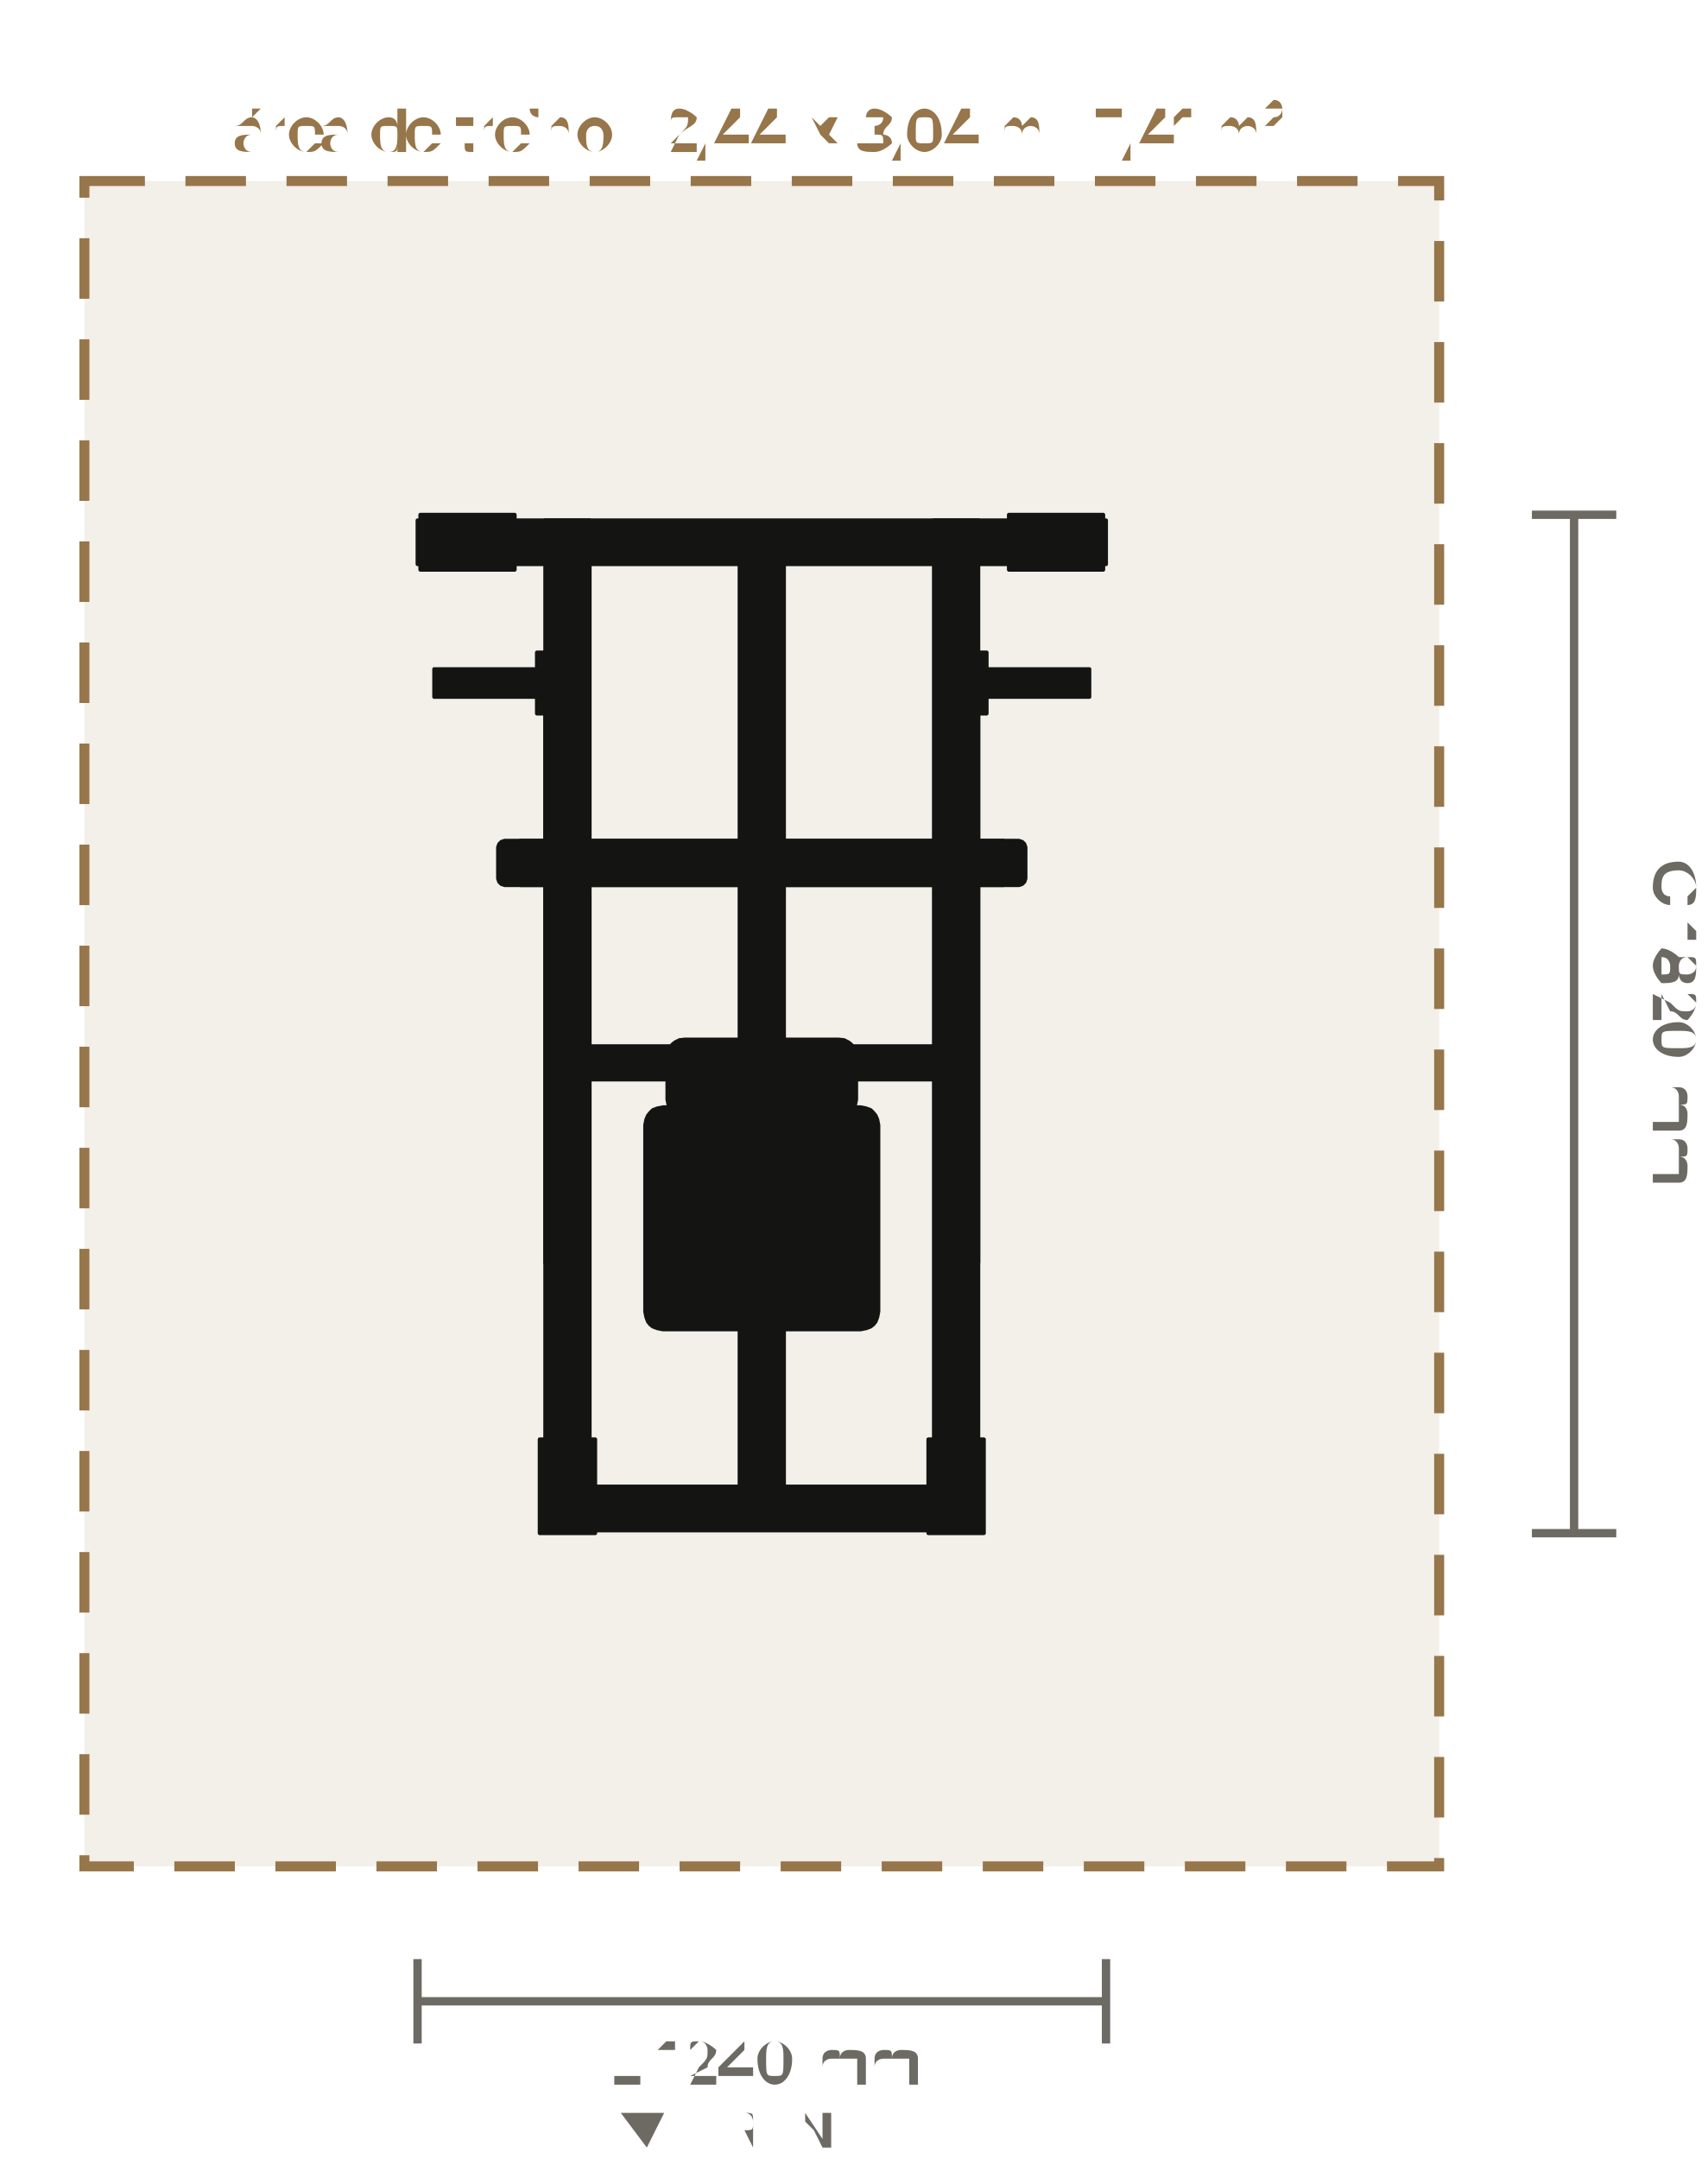
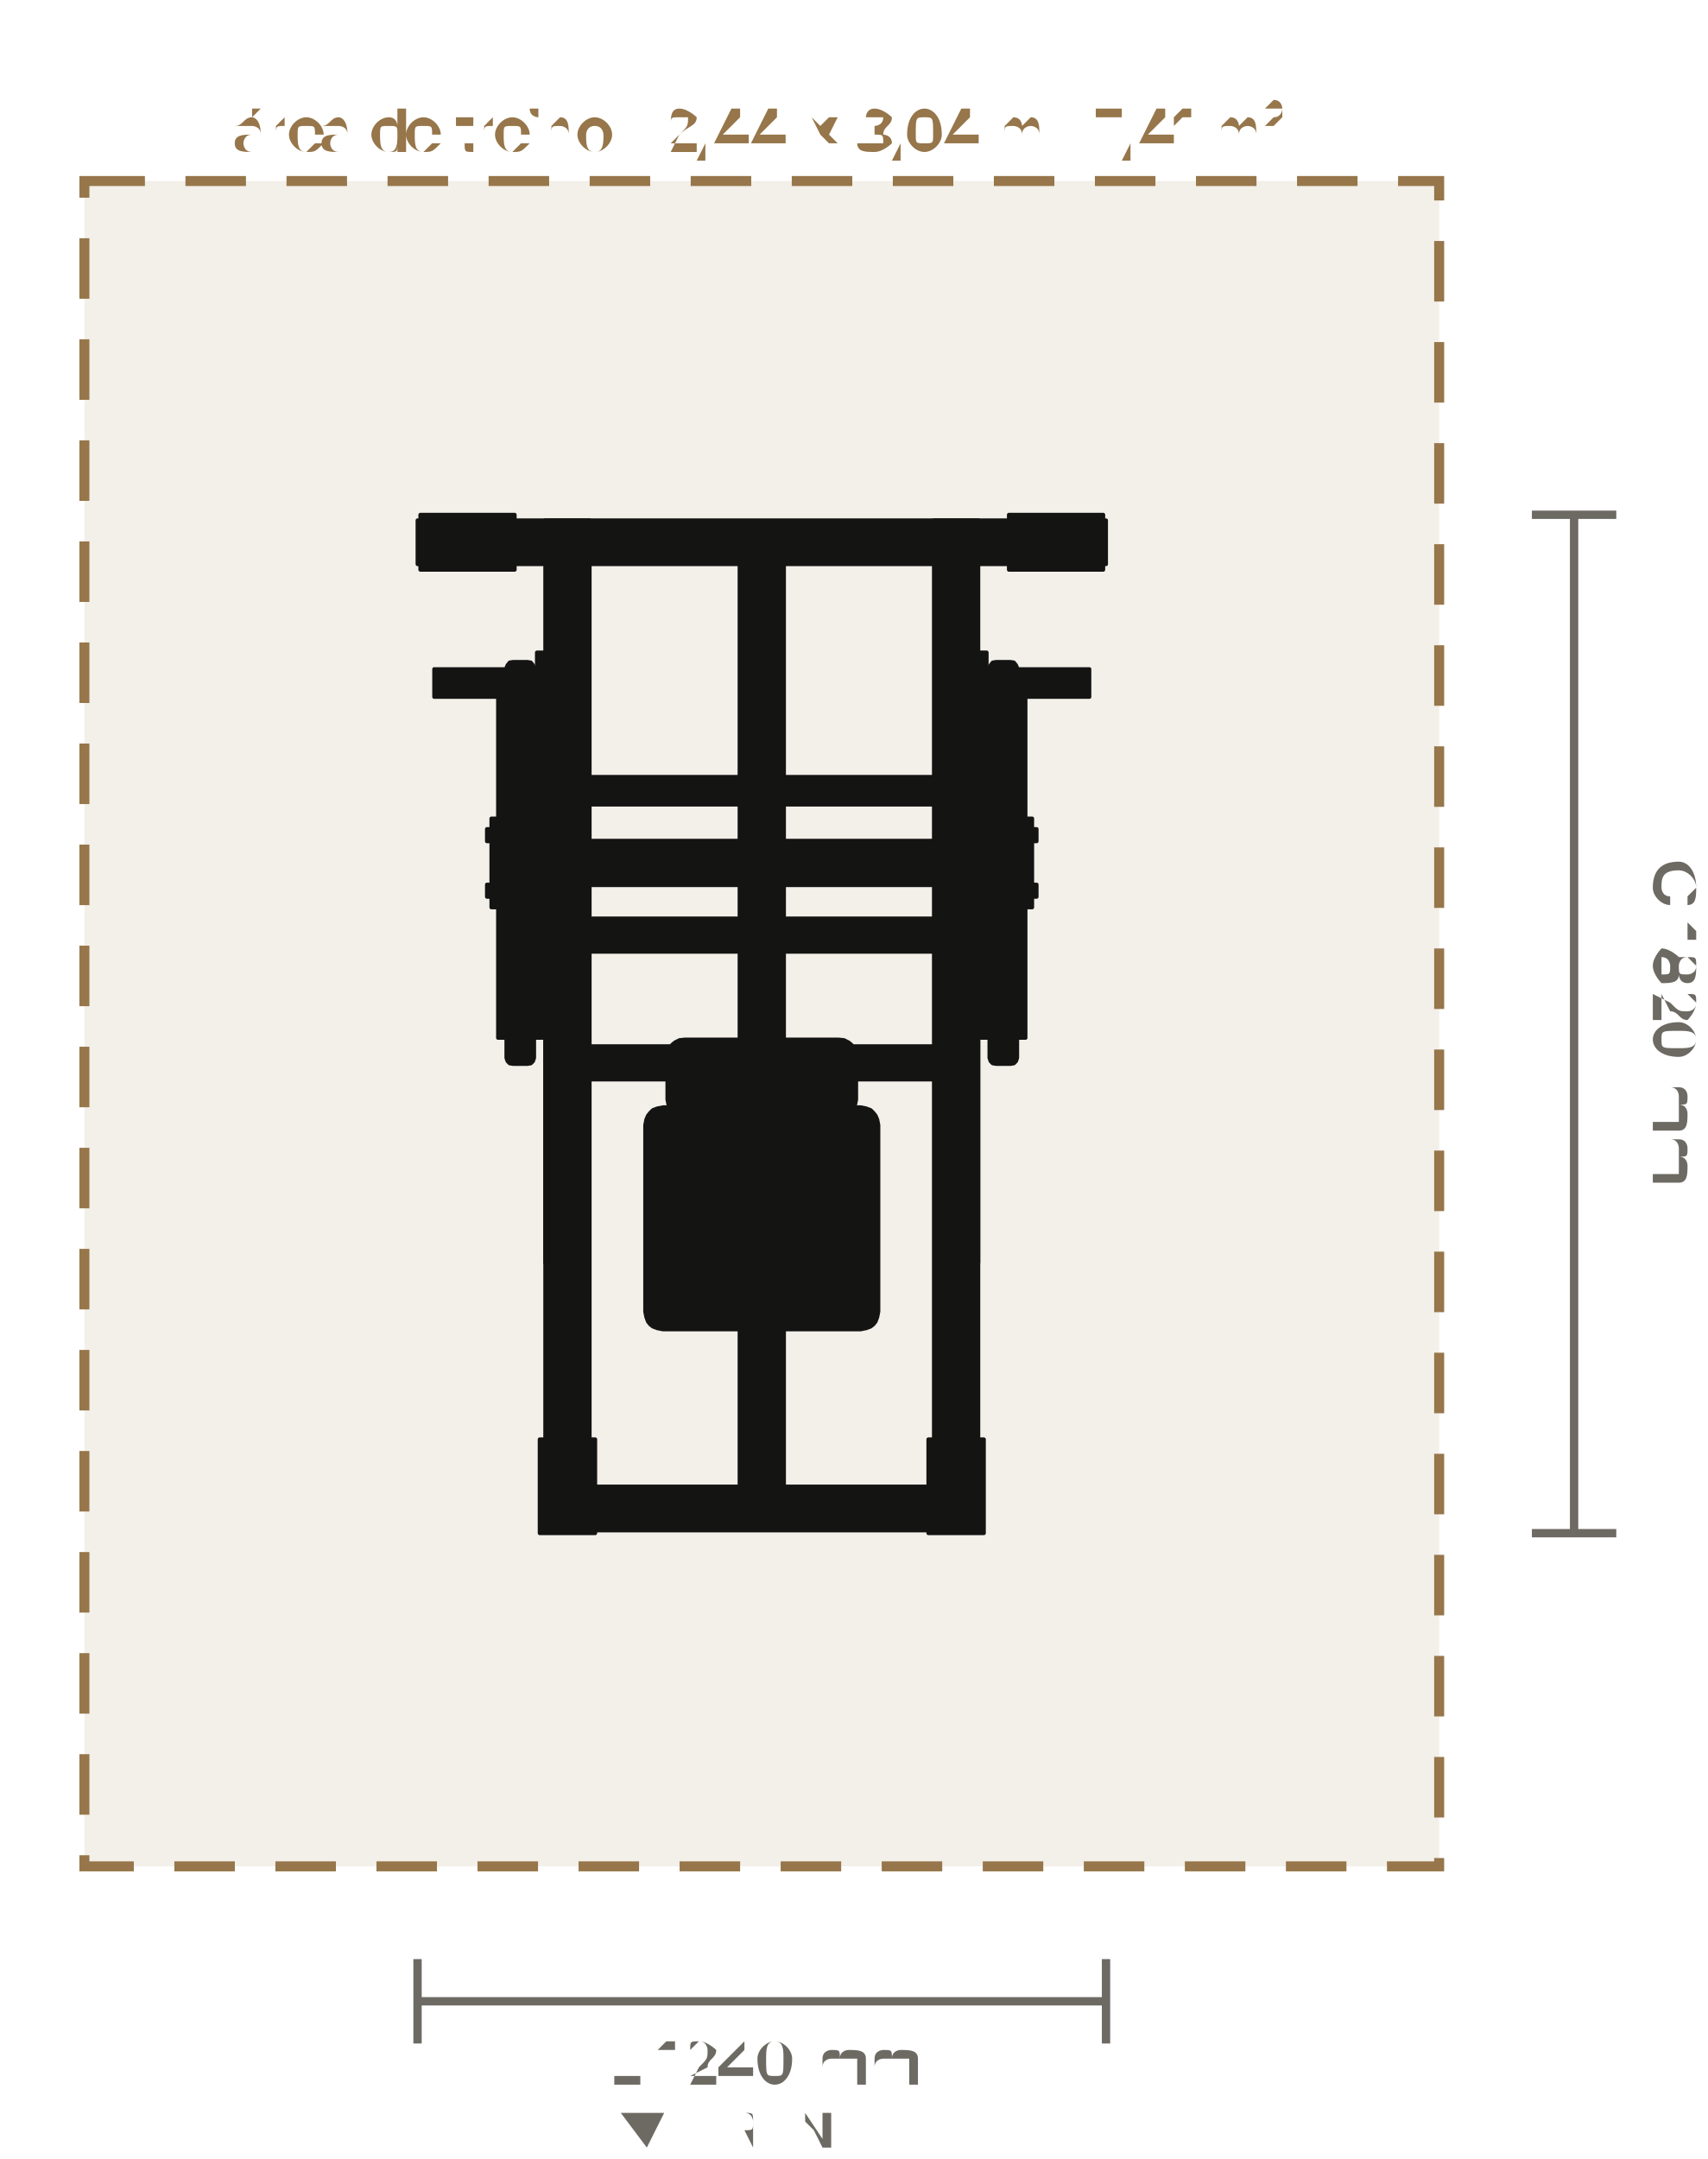
<svg xmlns="http://www.w3.org/2000/svg" viewBox="-1.372 -1.844 3.075 3.888" role="img" aria-label="Planta do Tríceps Sentado (LD-A018): 1240 × 1835 mm, com 60 cm de área de treino em volta" data-equipment="LD-A018" data-unit="m">
  <rect class="eq-zone" x="-1.22" y="-1.518" width="2.44" height="3.035" style="fill:#96764a;fill-opacity:.12;stroke:#96764a;stroke-width:0.018;stroke-dasharray:0.109 0.073" />
  <text class="eq-zone-label" x="0" y="-1.572" style="font-family:Barlow,Inter,Arial,sans-serif;font-size:0.104px;fill:#96764a;text-anchor:middle">área de treino · 2,44 × 3,04 m · 7,41 m²</text>
  <g class="eq-parts">
    <polygon class="eq-part" points="-0.39,-0.907 -0.31,-0.907 -0.31,0.912 -0.39,0.912" style="fill:#141413;stroke:#141413;stroke-width:0.007;stroke-linejoin:round" />
    <polygon class="eq-part" points="-0.615,-0.917 -0.445,-0.917 -0.445,-0.818 -0.615,-0.818" style="fill:#141413;stroke:#141413;stroke-width:0.007;stroke-linejoin:round" />
    <polygon class="eq-part" points="-0.4,0.748 -0.3,0.748 -0.3,0.917 -0.4,0.917" style="fill:#141413;stroke:#141413;stroke-width:0.007;stroke-linejoin:round" />
    <polygon class="eq-part" points="0.31,-0.907 0.39,-0.907 0.39,0.912 0.31,0.912" style="fill:#141413;stroke:#141413;stroke-width:0.007;stroke-linejoin:round" />
    <polygon class="eq-part" points="0.445,-0.917 0.615,-0.917 0.615,-0.818 0.445,-0.818" style="fill:#141413;stroke:#141413;stroke-width:0.007;stroke-linejoin:round" />
    <polygon class="eq-part" points="0.3,0.748 0.4,0.748 0.4,0.917 0.3,0.917" style="fill:#141413;stroke:#141413;stroke-width:0.007;stroke-linejoin:round" />
    <polygon class="eq-part" points="-0.62,-0.907 0.62,-0.907 0.62,-0.828 -0.62,-0.828" style="fill:#141413;stroke:#141413;stroke-width:0.007;stroke-linejoin:round" />
    <polygon class="eq-part" points="-0.35,0.833 0.35,0.833 0.35,0.912 -0.35,0.912" style="fill:#141413;stroke:#141413;stroke-width:0.007;stroke-linejoin:round" />
    <polygon class="eq-part" points="-0.04,-0.868 0.04,-0.868 0.04,0.873 -0.04,0.873" style="fill:#141413;stroke:#141413;stroke-width:0.007;stroke-linejoin:round" />
    <polygon class="eq-part" points="-0.035,0.327 -0.035,0.324 -0.033,0.321 -0.032,0.319 -0.029,0.317 -0.026,0.316 -0.023,0.315 0.023,0.315 0.026,0.316 0.029,0.317 0.032,0.319 0.033,0.321 0.035,0.324 0.035,0.327 0.035,0.373 0.035,0.376 0.033,0.379 0.032,0.382 0.029,0.384 0.026,0.385 0.023,0.385 -0.023,0.385 -0.026,0.385 -0.029,0.384 -0.032,0.382 -0.033,0.379 -0.035,0.376 -0.035,0.373" style="fill:#141413;stroke:#141413;stroke-width:0.007;stroke-linejoin:round" />
    <polygon class="eq-part" points="0.035,0.328 0.047,0.328 0.047,0.373 0.035,0.373" style="fill:#141413;stroke:#141413;stroke-width:0.007;stroke-linejoin:round" />
    <polygon class="eq-part" points="0.033,0.35 0.033,0.348 0.033,0.347 0.033,0.345 0.034,0.344 0.034,0.343 0.035,0.343 0.115,0.343 0.116,0.343 0.116,0.344 0.117,0.345 0.117,0.347 0.117,0.348 0.117,0.35 0.117,0.352 0.117,0.354 0.117,0.355 0.116,0.356 0.116,0.357 0.115,0.357 0.035,0.357 0.034,0.357 0.034,0.356 0.033,0.355 0.033,0.354 0.033,0.352" style="fill:#141413;stroke:#141413;stroke-width:0.007;stroke-linejoin:round" />
    <polygon class="eq-part" points="-0.21,0.182 -0.208,0.172 -0.205,0.165 -0.201,0.16 -0.196,0.155 -0.188,0.152 -0.178,0.15 0.178,0.15 0.188,0.152 0.196,0.155 0.201,0.16 0.205,0.165 0.208,0.172 0.21,0.182 0.21,0.518 0.208,0.528 0.205,0.536 0.201,0.541 0.196,0.545 0.188,0.548 0.178,0.55 -0.178,0.55 -0.188,0.548 -0.196,0.545 -0.201,0.541 -0.205,0.536 -0.208,0.528 -0.21,0.518" style="fill:#141413;stroke:#141413;stroke-width:0.007;stroke-linejoin:round" />
    <polygon class="eq-part" points="-0.17,0.06 -0.168,0.05 -0.165,0.042 -0.161,0.037 -0.156,0.033 -0.148,0.029 -0.138,0.028 0.138,0.028 0.148,0.029 0.156,0.033 0.161,0.037 0.165,0.042 0.168,0.05 0.17,0.06 0.17,0.136 0.168,0.146 0.165,0.154 0.161,0.159 0.156,0.163 0.148,0.167 0.138,0.168 -0.138,0.168 -0.148,0.167 -0.156,0.163 -0.161,0.159 -0.165,0.154 -0.168,0.146 -0.17,0.136" style="fill:#141413;stroke:#141413;stroke-width:0.007;stroke-linejoin:round" />
    <polygon class="eq-part" points="-0.03,-0.004 -0.028,-0.01 -0.024,-0.015 -0.018,-0.016 0.018,-0.016 0.024,-0.015 0.028,-0.01 0.03,-0.004 0.03,0.088 0.028,0.094 0.024,0.099 0.018,0.1 -0.018,0.1 -0.024,0.099 -0.028,0.094 -0.03,0.088" style="fill:#141413;stroke:#141413;stroke-width:0.007;stroke-linejoin:round" />
    <polygon class="eq-part" points="-0.04,-0.33 0.04,-0.33 0.04,-0.25 -0.04,-0.25" style="fill:#141413;stroke:#141413;stroke-width:0.007;stroke-linejoin:round" />
    <polygon class="eq-part" points="0.33,-0.29 0.39,-0.29 0.39,0.43 0.33,0.43" style="fill:#141413;stroke:#141413;stroke-width:0.007;stroke-linejoin:round" />
    <polygon class="eq-part" points="0.342,0.43 0.378,0.43 0.378,0.58 0.342,0.58" style="fill:#141413;stroke:#141413;stroke-width:0.007;stroke-linejoin:round" />
    <polygon class="eq-part" points="0.33,-0.614 0.39,-0.614 0.39,-0.29 0.33,-0.29" style="fill:#141413;stroke:#141413;stroke-width:0.007;stroke-linejoin:round" />
    <polygon class="eq-part" points="0.39,-0.669 0.405,-0.669 0.405,-0.559 0.39,-0.559" style="fill:#141413;stroke:#141413;stroke-width:0.007;stroke-linejoin:round" />
    <polygon class="eq-part" points="0.405,-0.639 0.59,-0.639 0.59,-0.589 0.405,-0.589" style="fill:#141413;stroke:#141413;stroke-width:0.007;stroke-linejoin:round" />
    <polygon class="eq-part" points="-0.39,-0.29 -0.33,-0.29 -0.33,0.43 -0.39,0.43" style="fill:#141413;stroke:#141413;stroke-width:0.007;stroke-linejoin:round" />
    <polygon class="eq-part" points="-0.378,0.43 -0.342,0.43 -0.342,0.58 -0.378,0.58" style="fill:#141413;stroke:#141413;stroke-width:0.007;stroke-linejoin:round" />
    <polygon class="eq-part" points="-0.39,-0.614 -0.33,-0.614 -0.33,-0.29 -0.39,-0.29" style="fill:#141413;stroke:#141413;stroke-width:0.007;stroke-linejoin:round" />
    <polygon class="eq-part" points="-0.405,-0.669 -0.39,-0.669 -0.39,-0.559 -0.405,-0.559" style="fill:#141413;stroke:#141413;stroke-width:0.007;stroke-linejoin:round" />
    <polygon class="eq-part" points="-0.59,-0.639 -0.405,-0.639 -0.405,-0.589 -0.59,-0.589" style="fill:#141413;stroke:#141413;stroke-width:0.007;stroke-linejoin:round" />
    <polygon class="eq-part" points="-0.36,-0.312 0.36,-0.312 0.36,-0.267 -0.36,-0.267" style="fill:#141413;stroke:#141413;stroke-width:0.007;stroke-linejoin:round" />
    <polygon class="eq-part" points="-0.36,0.04 0.36,0.04 0.36,0.1 -0.36,0.1" style="fill:#141413;stroke:#141413;stroke-width:0.007;stroke-linejoin:round" />
-     <polygon class="eq-part" points="-0.475,-0.318 -0.473,-0.324 -0.469,-0.328 -0.463,-0.33 0.463,-0.33 0.469,-0.328 0.473,-0.324 0.475,-0.318 0.475,-0.262 0.473,-0.256 0.469,-0.252 0.463,-0.25 -0.463,-0.25 -0.469,-0.252 -0.473,-0.256 -0.475,-0.262" style="fill:#141413;stroke:#141413;stroke-width:0.007;stroke-linejoin:round" />
+     <polygon class="eq-part" points="0.41,-0.198 0.412,-0.204 0.416,-0.208 0.422,-0.21 0.448,-0.21 0.454,-0.208 0.458,-0.204 0.46,-0.198 0.46,0.061 0.458,0.067 0.454,0.071 0.448,0.072 0.422,0.072 0.416,0.071 0.412,0.067 0.41,0.061" style="fill:#141413;stroke:#141413;stroke-width:0.007;stroke-linejoin:round" />
+     <polygon class="eq-part" points="0.41,-0.641 0.412,-0.646 0.416,-0.651 0.422,-0.652 0.448,-0.652 0.454,-0.651 0.458,-0.646 0.46,-0.641 0.46,-0.382 0.458,-0.376 0.454,-0.371 0.448,-0.37 0.422,-0.37 0.416,-0.371 0.412,-0.376 0.41,-0.382" style="fill:#141413;stroke:#141413;stroke-width:0.007;stroke-linejoin:round" />
+     <polygon class="eq-part" points="0.41,-0.42 0.46,-0.42 0.46,-0.16 0.41,-0.16" style="fill:#141413;stroke:#141413;stroke-width:0.007;stroke-linejoin:round" />
+     <polygon class="eq-part" points="0.41,-0.47 0.46,-0.47 0.46,-0.11 0.41,-0.11" style="fill:#141413;stroke:#141413;stroke-width:0.007;stroke-linejoin:round" />
+     <polygon class="eq-part" points="0.395,-0.605 0.475,-0.605 0.475,0.025 0.395,0.025" style="fill:#141413;stroke:#141413;stroke-width:0.007;stroke-linejoin:round" />
+     <polygon class="eq-part" points="-0.46,-0.198 -0.458,-0.204 -0.454,-0.208 -0.448,-0.21 -0.422,-0.21 -0.416,-0.208 -0.412,-0.204 -0.41,-0.198 -0.41,0.061 -0.412,0.067 -0.416,0.071 -0.422,0.072 -0.448,0.072 -0.454,0.071 -0.458,0.067 -0.46,0.061" style="fill:#141413;stroke:#141413;stroke-width:0.007;stroke-linejoin:round" />
+     <polygon class="eq-part" points="-0.46,-0.641 -0.458,-0.646 -0.454,-0.651 -0.448,-0.652 -0.422,-0.652 -0.416,-0.651 -0.412,-0.646 -0.41,-0.641 -0.41,-0.382 -0.412,-0.376 -0.416,-0.371 -0.422,-0.37 -0.448,-0.37 -0.454,-0.371 -0.458,-0.376 -0.46,-0.382" style="fill:#141413;stroke:#141413;stroke-width:0.007;stroke-linejoin:round" />
+     <polygon class="eq-part" points="-0.46,-0.42 -0.41,-0.42 -0.41,-0.16 -0.46,-0.16" style="fill:#141413;stroke:#141413;stroke-width:0.007;stroke-linejoin:round" />
+     <polygon class="eq-part" points="-0.46,-0.47 -0.41,-0.47 -0.41,-0.11 -0.46,-0.11" style="fill:#141413;stroke:#141413;stroke-width:0.007;stroke-linejoin:round" />
+     <polygon class="eq-part" points="-0.475,-0.605 -0.395,-0.605 -0.395,0.025 -0.475,0.025" style="fill:#141413;stroke:#141413;stroke-width:0.007;stroke-linejoin:round" />
+     <polygon class="eq-part" points="-0.435,-0.19 0.435,-0.19 0.435,-0.13 -0.435,-0.13" style="fill:#141413;stroke:#141413;stroke-width:0.007;stroke-linejoin:round" />
+     <polygon class="eq-part" points="-0.435,-0.445 0.435,-0.445 0.435,-0.395 -0.435,-0.395" style="fill:#141413;stroke:#141413;stroke-width:0.007;stroke-linejoin:round" />
    <polygon class="eq-part" points="-0.435,-0.33 0.435,-0.33 0.435,-0.25 -0.435,-0.25" style="fill:#141413;stroke:#141413;stroke-width:0.007;stroke-linejoin:round" />
+     <polygon class="eq-part" points="0.475,-0.37 0.487,-0.37 0.487,-0.21 0.475,-0.21" style="fill:#141413;stroke:#141413;stroke-width:0.007;stroke-linejoin:round" />
+     <polygon class="eq-part" points="0.487,-0.351 0.495,-0.351 0.495,-0.329 0.487,-0.329" style="fill:#141413;stroke:#141413;stroke-width:0.007;stroke-linejoin:round" />
+     <polygon class="eq-part" points="0.487,-0.251 0.495,-0.251 0.495,-0.229 0.487,-0.229" style="fill:#141413;stroke:#141413;stroke-width:0.007;stroke-linejoin:round" />
+     <polygon class="eq-part" points="-0.487,-0.37 -0.475,-0.37 -0.475,-0.21 -0.487,-0.21" style="fill:#141413;stroke:#141413;stroke-width:0.007;stroke-linejoin:round" />
+     <polygon class="eq-part" points="-0.495,-0.351 -0.487,-0.351 -0.487,-0.329 -0.495,-0.329" style="fill:#141413;stroke:#141413;stroke-width:0.007;stroke-linejoin:round" />
+     <polygon class="eq-part" points="-0.495,-0.251 -0.487,-0.251 -0.487,-0.229 -0.495,-0.229" style="fill:#141413;stroke:#141413;stroke-width:0.007;stroke-linejoin:round" />
  </g>
  <line class="eq-dim" x1="-0.62" y1="1.76" x2="0.62" y2="1.76" style="stroke:#6d6a63;stroke-width:0.015" />
  <line class="eq-dim" x1="-0.62" y1="1.684" x2="-0.62" y2="1.836" style="stroke:#6d6a63;stroke-width:0.015" />
  <line class="eq-dim" x1="0.62" y1="1.684" x2="0.62" y2="1.836" style="stroke:#6d6a63;stroke-width:0.015" />
  <text class="eq-text" x="0" y="1.913" style="font-family:Barlow,Inter,Arial,sans-serif;font-size:0.109px;fill:#6d6a63;text-anchor:middle">L 1240 mm</text>
  <line class="eq-dim" x1="1.463" y1="-0.917" x2="1.463" y2="0.917" style="stroke:#6d6a63;stroke-width:0.015" />
  <line class="eq-dim" x1="1.387" y1="-0.917" x2="1.539" y2="-0.917" style="stroke:#6d6a63;stroke-width:0.015" />
  <line class="eq-dim" x1="1.387" y1="0.917" x2="1.539" y2="0.917" style="stroke:#6d6a63;stroke-width:0.015" />
  <text class="eq-text" x="1.605" y="0" transform="rotate(90 1.6048 0)" style="font-family:Barlow,Inter,Arial,sans-serif;font-size:0.109px;fill:#6d6a63;text-anchor:middle">C 1820 mm</text>
  <text class="eq-text" x="0" y="2.022" style="font-family:Barlow,Inter,Arial,sans-serif;font-size:0.109px;fill:#6d6a63;text-anchor:middle;font-size:0.087px;letter-spacing:.1em">▼ FRENTE</text>
</svg>
